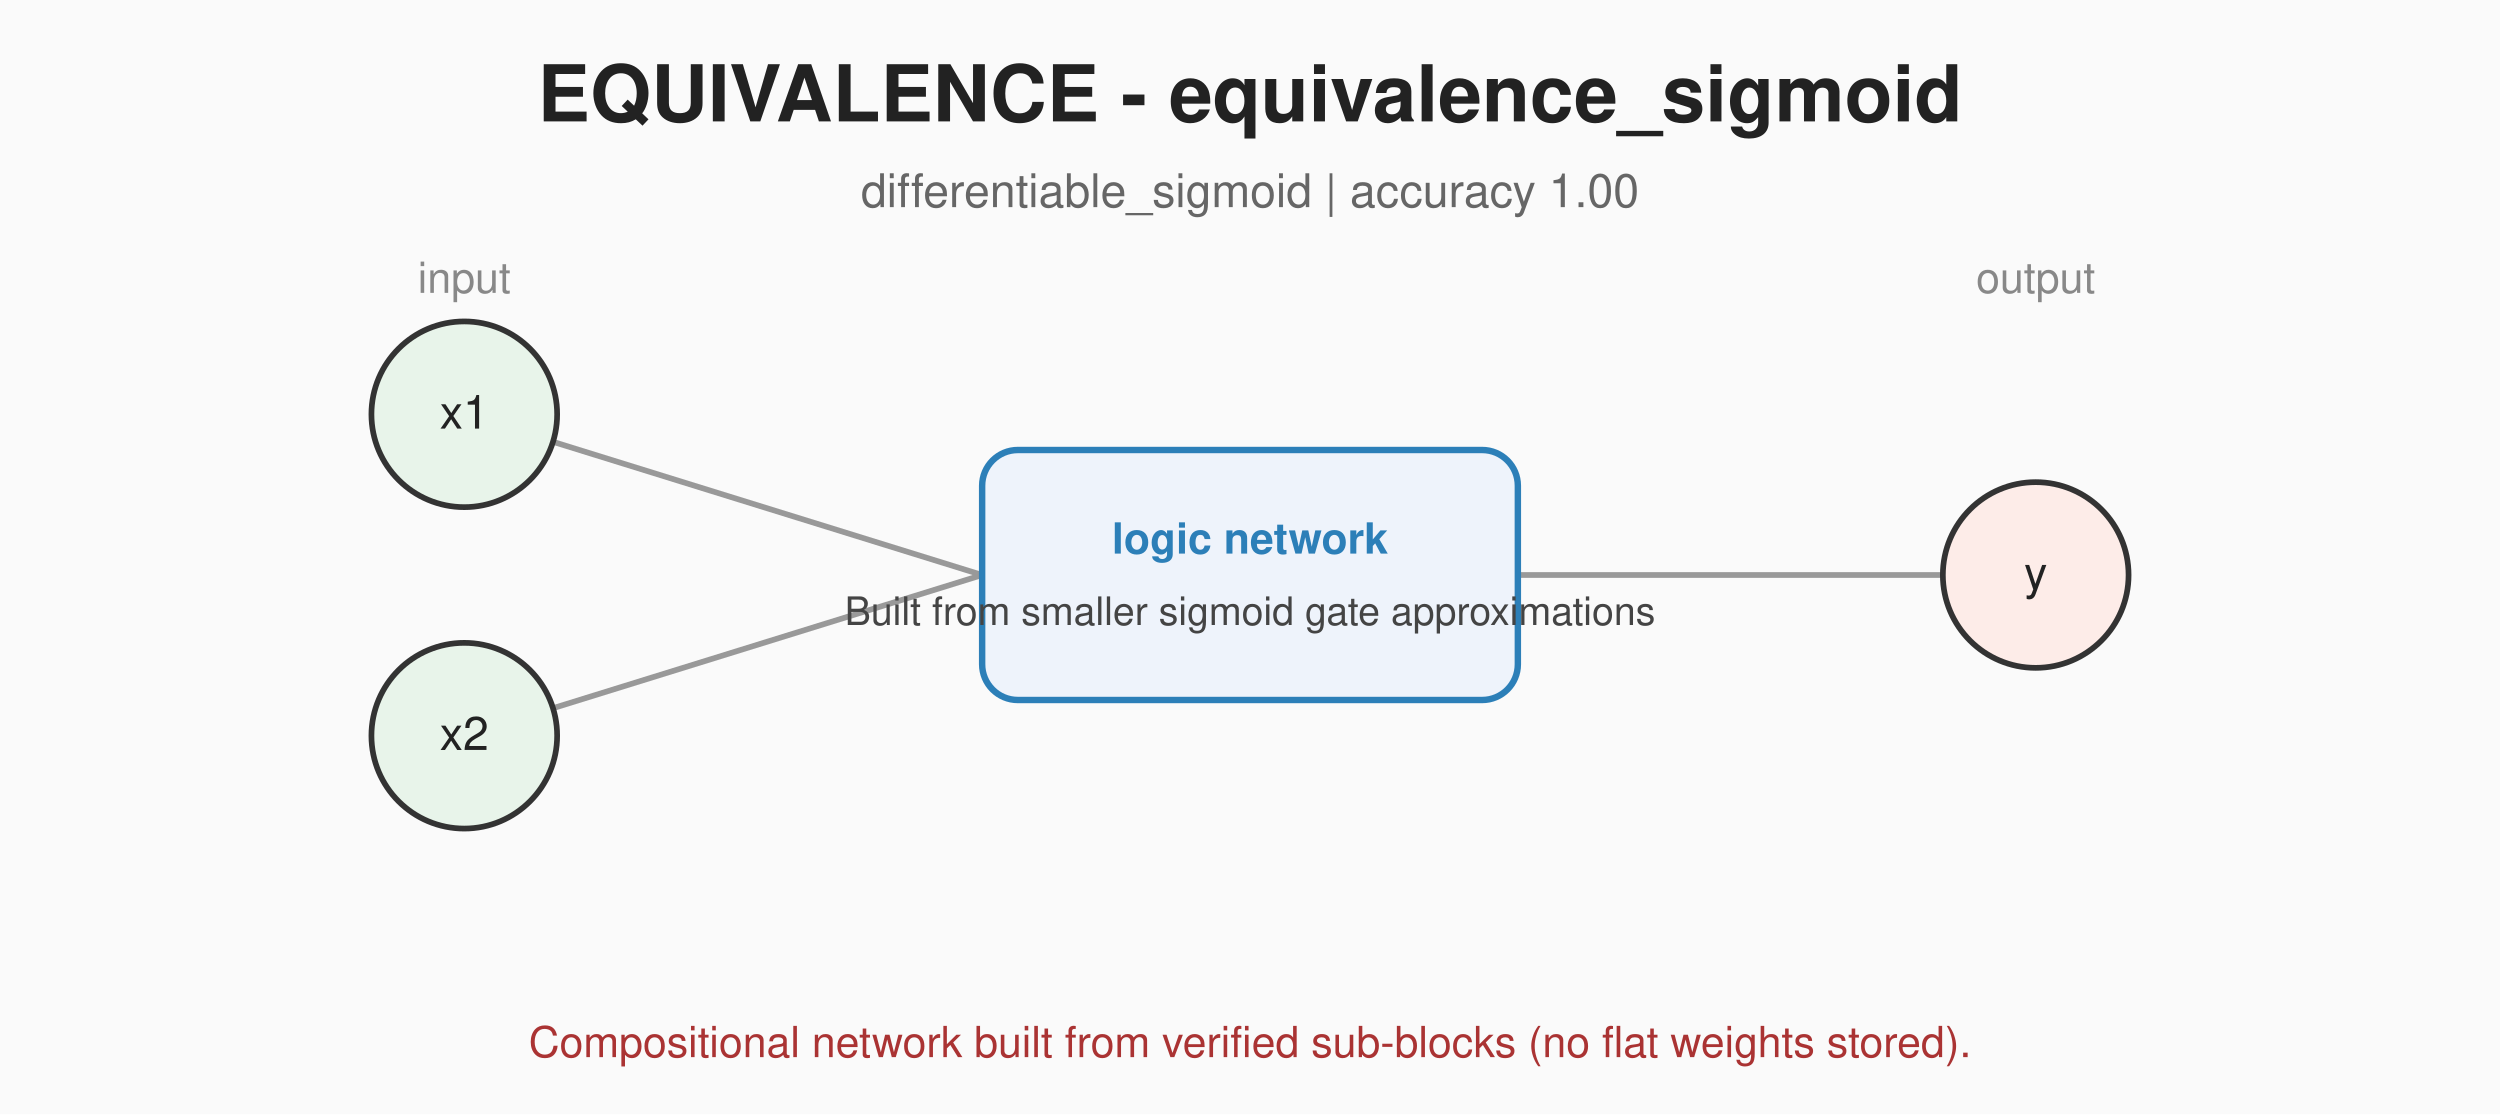
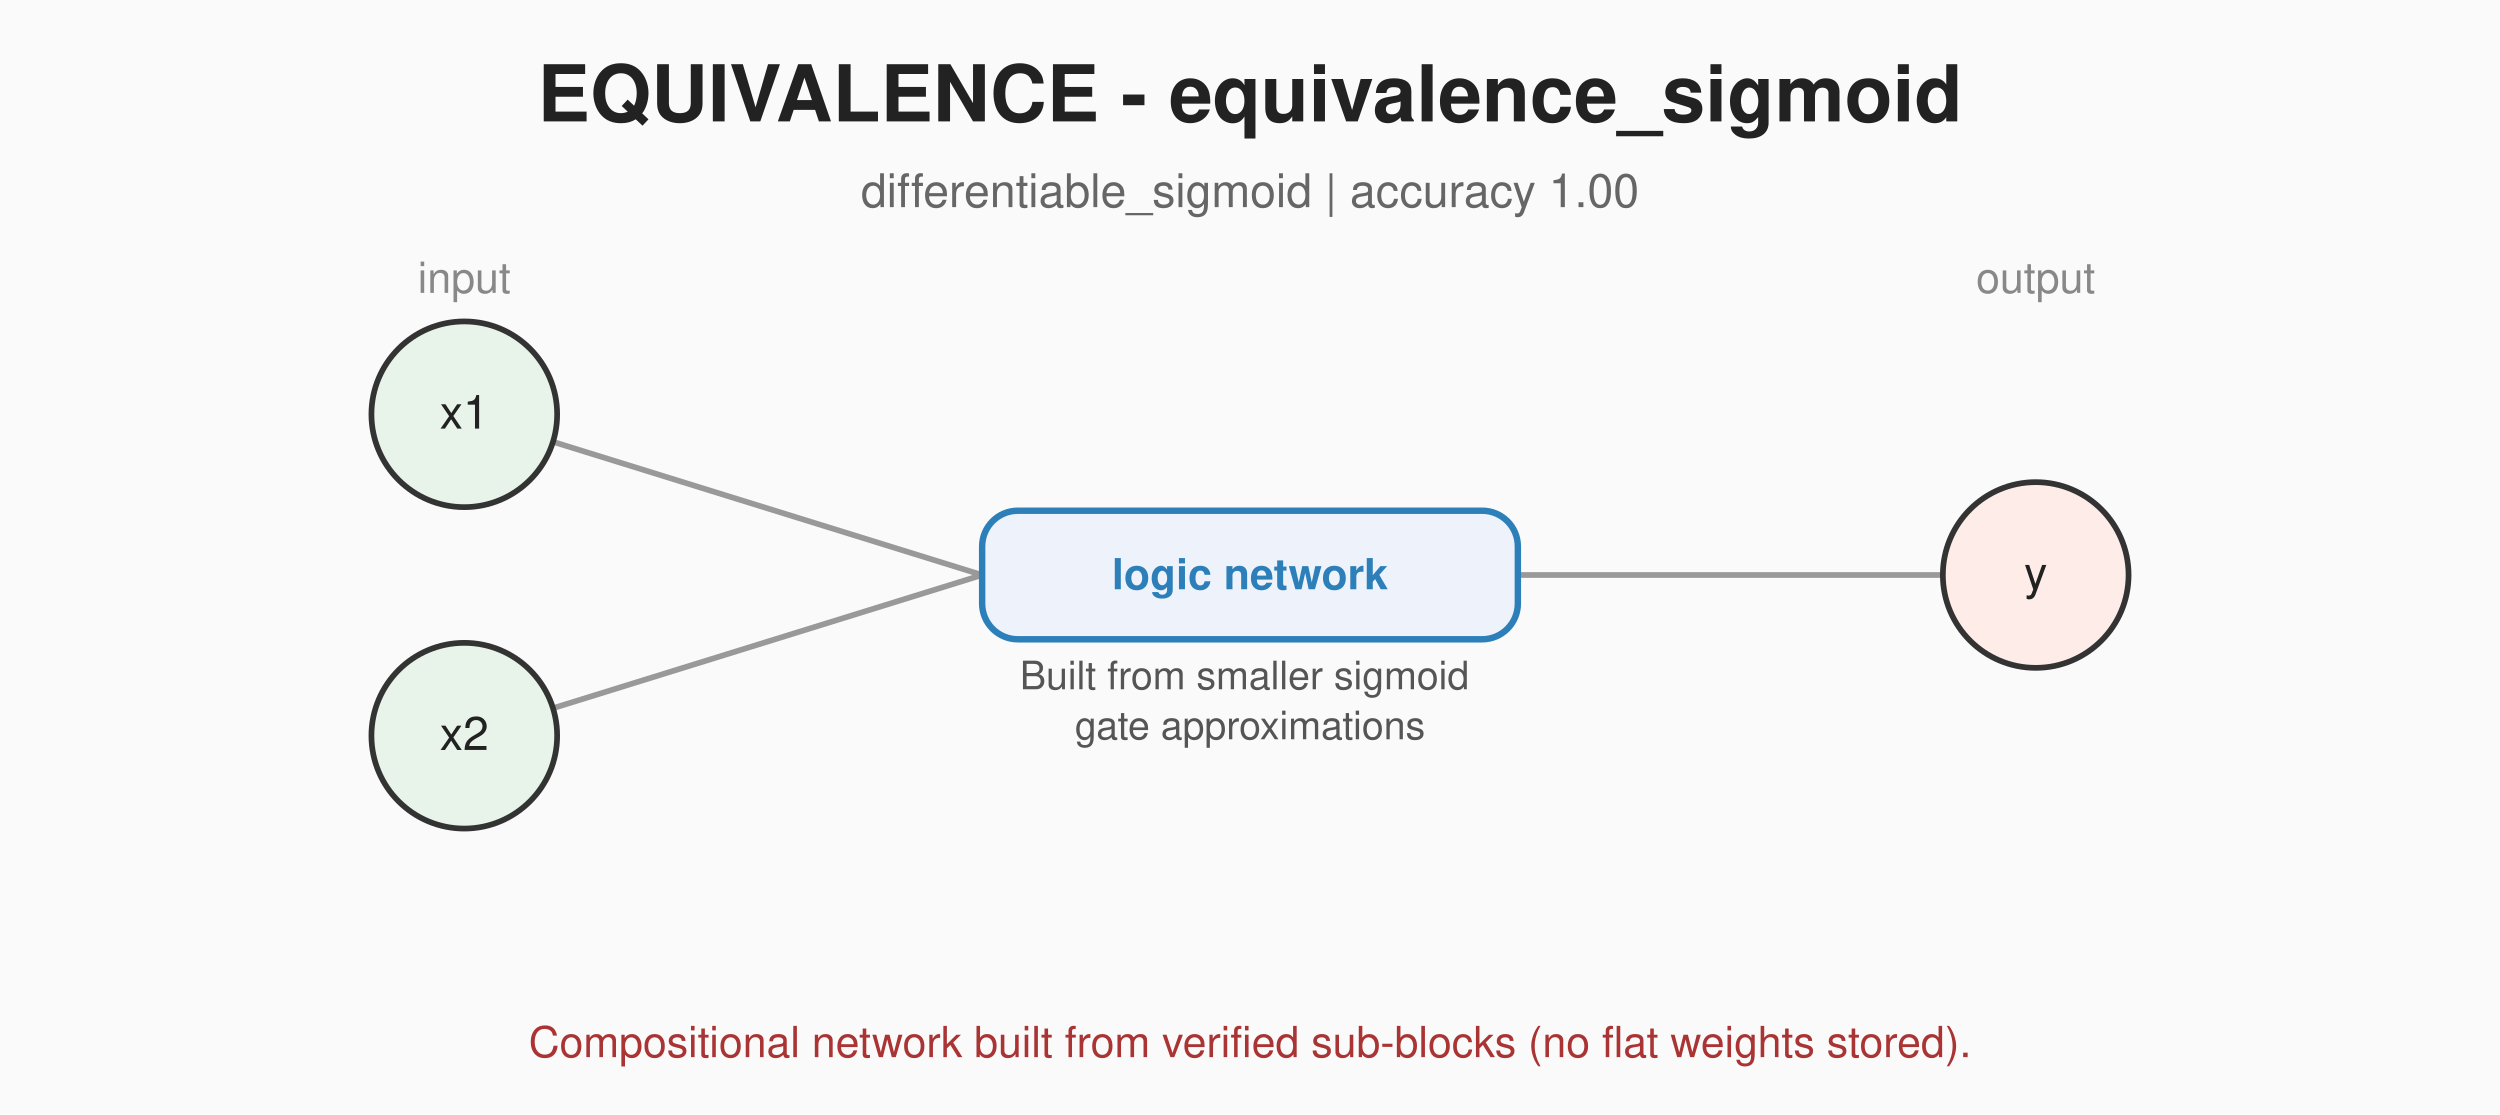
<svg xmlns="http://www.w3.org/2000/svg" width="700" height="312" viewBox="0 0 700 312" font-family="Helvetica, Arial, sans-serif">
  <style type="text/css">
  .edge { cursor: pointer; }
  .edge-line { transition: stroke-width .15s, stroke-opacity .15s; }
  .edge:hover .edge-line { stroke-opacity: 1; stroke-width: 5; }
  .edge .wlabel { transition: opacity .15s; }
  .edge:hover .wlabel rect { stroke-width: 2; }
  .neuron { cursor: pointer; transition: stroke-width .15s; }
  .neuron:hover { stroke-width: 3; }
  .neuron.dim { opacity: .35; }
  .edge.dim .edge-line { opacity: .2; }
  .edge.dim .wlabel { opacity: .25; }
  svg.hide-weights .wlabel { display: none; }
  svg.hide-biases .bias-label { display: none; }
</style>
  <rect width="700" height="312" fill="#fafafa" />
  <text x="350.0" y="34" text-anchor="middle" font-size="22" font-weight="bold" fill="#222">EQUIVALENCE - equivalence_sigmoid</text>
  <text x="350.0" y="58" text-anchor="middle" font-size="13" fill="#666">differentiable_sigmoid  |  accuracy 1.00</text>
  <g id="diagram">
    <line x1="130.0" y1="116.0" x2="275.0" y2="161.0" stroke="#999" stroke-width="1.6" />
    <line x1="130.0" y1="206.0" x2="275.0" y2="161.0" stroke="#999" stroke-width="1.6" />
    <line x1="425.0" y1="161.0" x2="570.0" y2="161.0" stroke="#999" stroke-width="1.6" />
-     <rect x="275.0" y="126.0" width="150" height="70" rx="10" fill="#eef3fb" stroke="#2c7fb8" stroke-width="1.8" />
-     <text x="350.0" y="155.0" text-anchor="middle" font-size="12" fill="#2c7fb8" font-weight="bold">logic network</text>
-     <text x="350.0" y="175.0" text-anchor="middle" font-size="11" fill="#444">Built from smaller sigmoid gate approximations</text>
+     <rect x="275.0" y="143.0" width="150" height="36" rx="10" fill="#eef3fb" stroke="#2c7fb8" stroke-width="1.8" />
+     <text x="350.0" y="165.0" text-anchor="middle" font-size="12" fill="#2c7fb8" font-weight="bold">logic network</text>
+     <text x="350.0" y="193.0" text-anchor="middle" font-size="11" fill="#555">
+       <tspan x="350.0" dy="0">Built from smaller sigmoid</tspan>
+       <tspan x="350.0" dy="14">gate approximations</tspan>
+     </text>
    <circle cx="130.0" cy="116.0" r="26" fill="#e8f4ea" stroke="#333333" stroke-width="1.6" />
    <text x="130.0" y="120.0" text-anchor="middle" font-size="13" fill="#222">x1</text>
    <circle cx="130.0" cy="206.0" r="26" fill="#e8f4ea" stroke="#333333" stroke-width="1.6" />
    <text x="130.0" y="210.0" text-anchor="middle" font-size="13" fill="#222">x2</text>
    <circle cx="570.0" cy="161.0" r="26" fill="#fdece8" stroke="#333333" stroke-width="1.6" />
    <text x="570.0" y="165.0" text-anchor="middle" font-size="13" fill="#222">y</text>
    <text x="130.0" y="82.0" text-anchor="middle" font-size="12" fill="#888">input</text>
    <text x="570.0" y="82.0" text-anchor="middle" font-size="12" fill="#888">output</text>
    <text x="350.0" y="296" text-anchor="middle" font-size="12" fill="#a33">Compositional network built from verified sub-blocks (no flat weights stored).</text>
  </g>
</svg>
